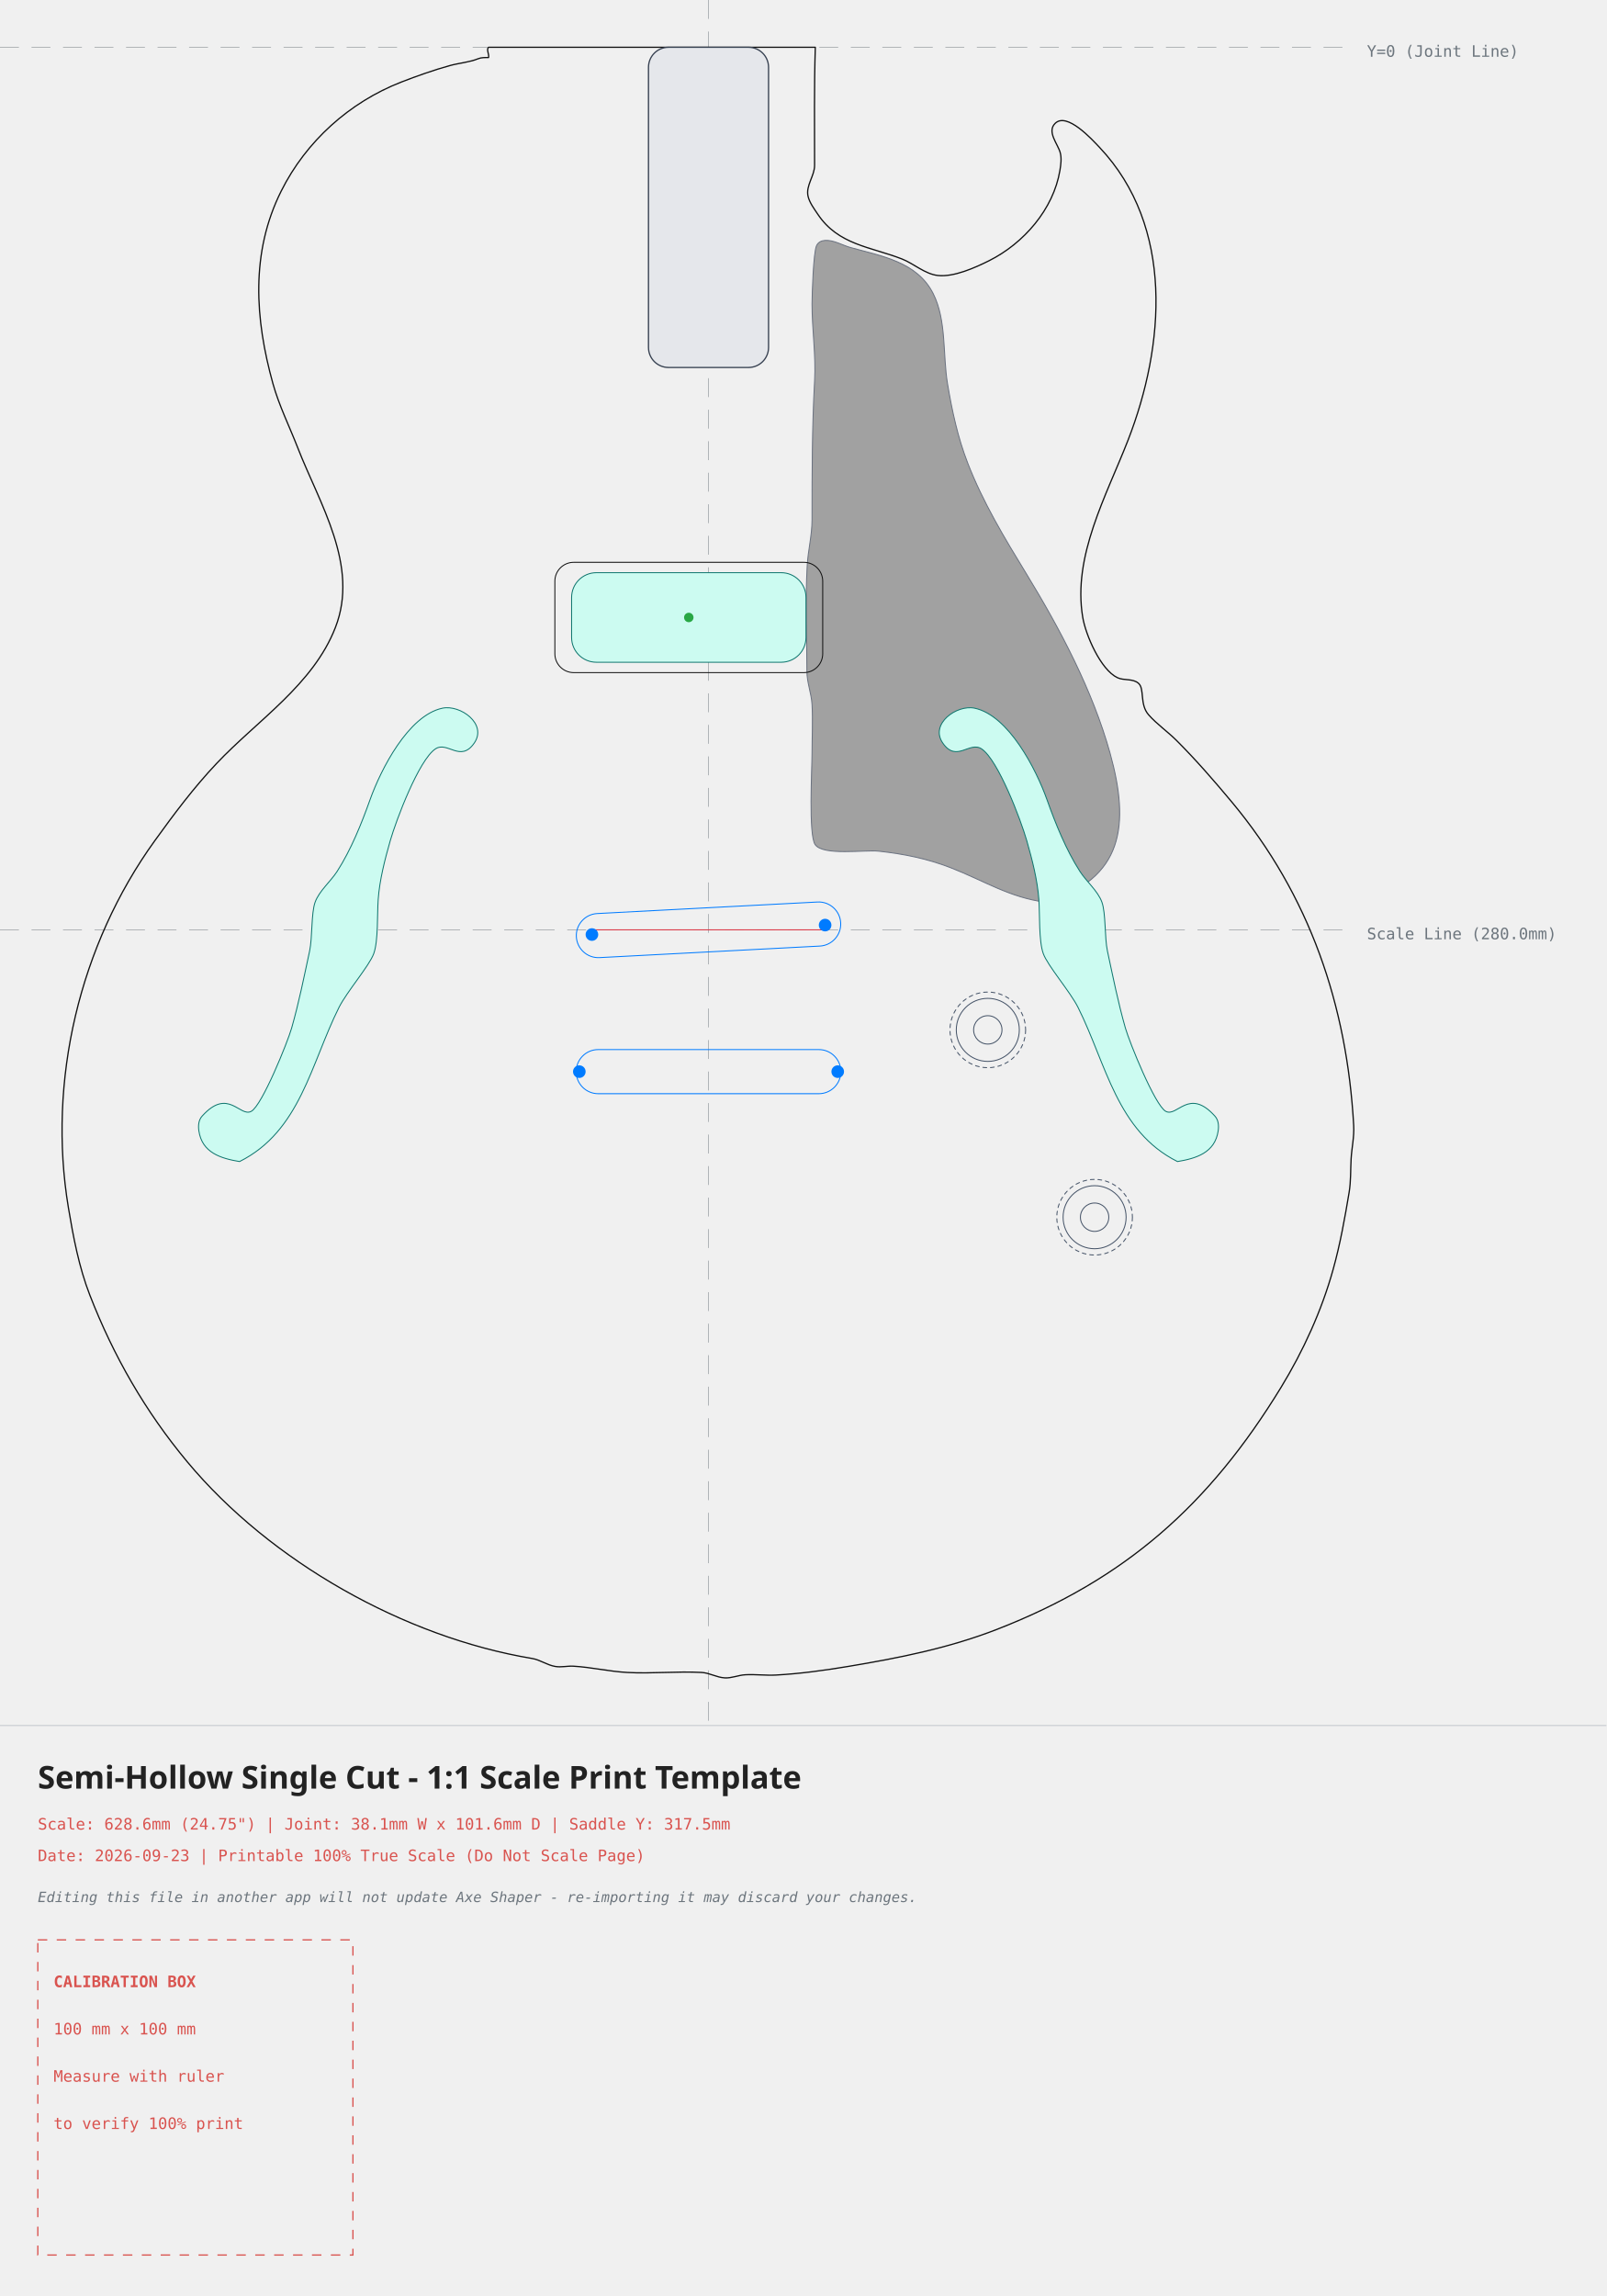
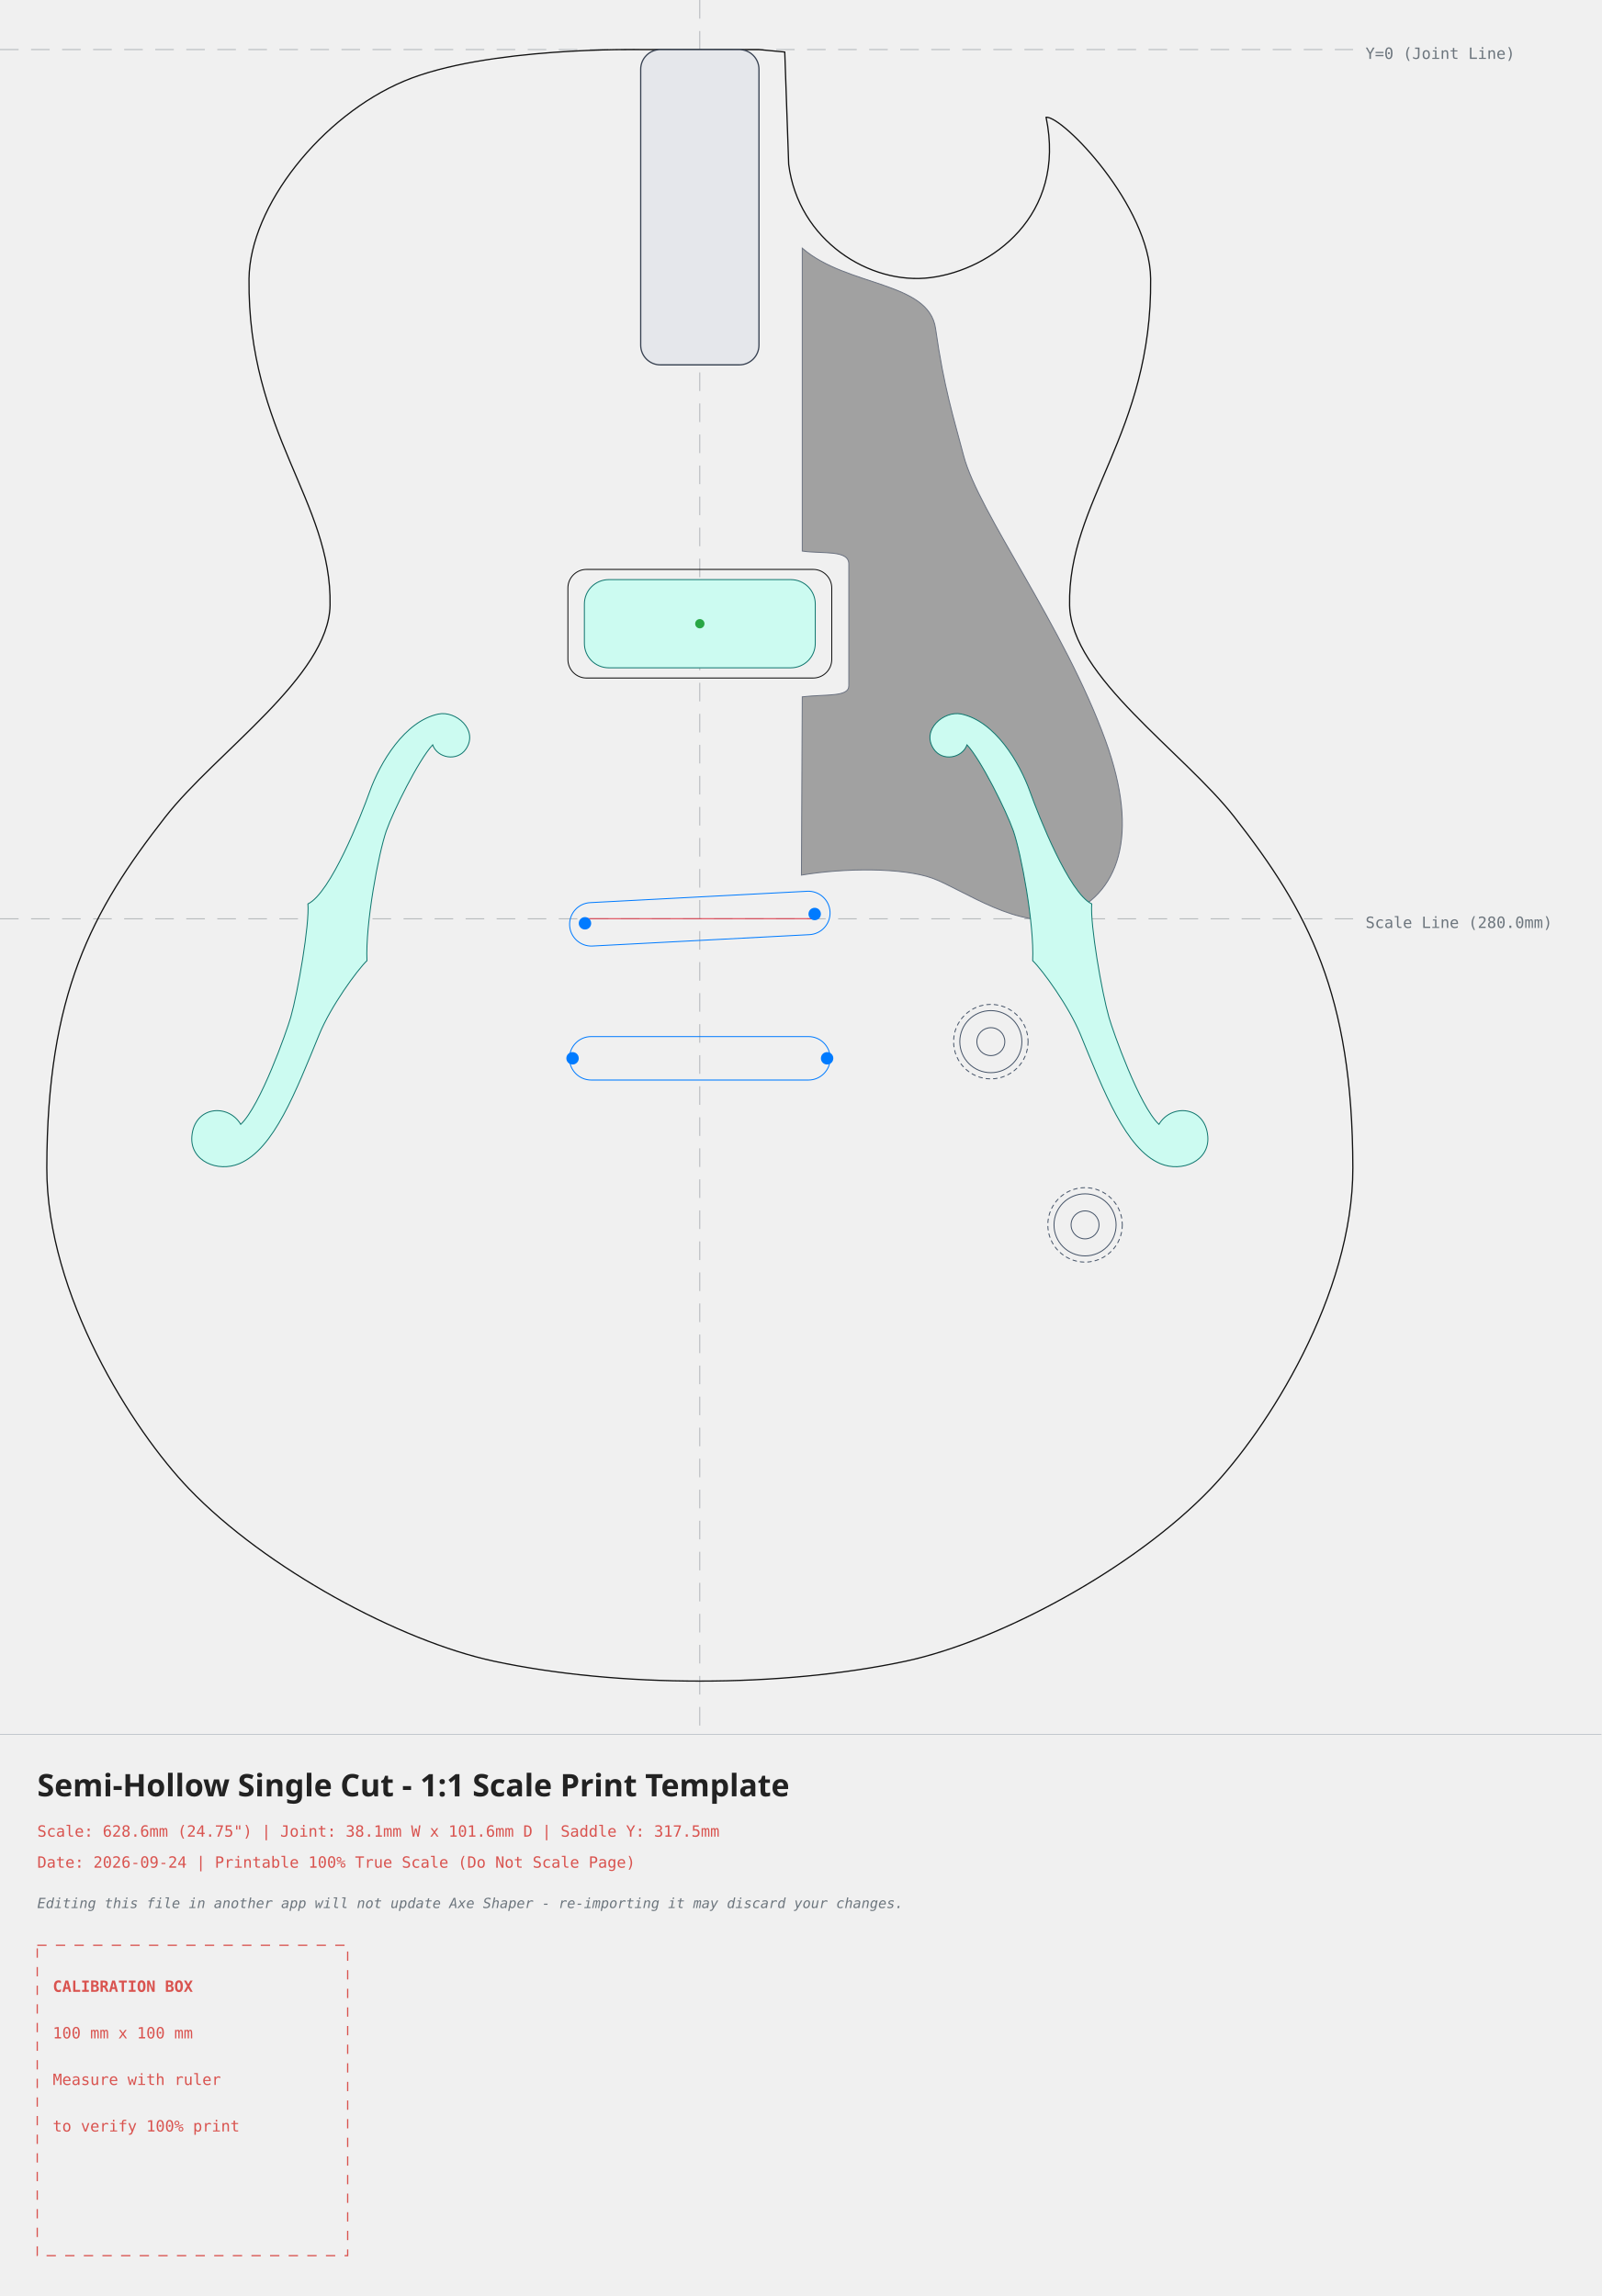
- <svg xmlns="http://www.w3.org/2000/svg" width="509.78mm" height="728.52mm" viewBox="-224.84 -15.00 509.78 728.52">
+ <svg xmlns="http://www.w3.org/2000/svg" width="515.91mm" height="739.80mm" viewBox="-225.45 -15.97 515.91 739.80">
  <style>
    .body-line { fill: none; stroke: #111111; stroke-width: 0.4; stroke-linecap: round; stroke-linejoin: round; }
    .edge-inset { fill: none; stroke: #555555; stroke-width: 0.3; stroke-dasharray: 3,2; }
    .neck-pocket { fill: #e5e7eb; stroke: #374151; stroke-width: 0.4; }
    .pickup-rout { fill: #ccfbf1; stroke: #0f766e; stroke-width: 0.3; }
    .pickup-cover { fill: none; stroke: #111111; stroke-width: 0.3; }
    .bridge-rout { fill: none; stroke: #007bff; stroke-width: 0.3; }
    .back-route { fill: #f3e8ff; stroke: #7e22ce; stroke-width: 0.3; stroke-dasharray: 3,2; }
    .front-route { fill: #ccfbf1; stroke: #0f766e; stroke-width: 0.3; }
    .pickguard { fill: #ffffff; fill-opacity: 0.35; stroke: #6b7280; stroke-width: 0.3; }
    .control-outline { fill: none; stroke: #475569; stroke-width: 0.3; }
    .control-body { fill: none; stroke: #475569; stroke-width: 0.3; stroke-dasharray: 1.2,1.2; stroke-linecap: round; }
    .control-slot { fill: none; stroke: #475569; stroke-width: 0.6; stroke-linecap: round; }
    .control-lever { fill: none; stroke: #475569; stroke-width: 0.8; stroke-linecap: round; }
    .control-cap { fill: none; stroke: #475569; stroke-width: 0.3; }
    .center-axis { fill: none; stroke: #6c757d; stroke-width: 0.2; stroke-dasharray: 6,4; opacity: 0.7; }
    .calibration-box { fill: none; stroke: #d9534f; stroke-width: 0.4; stroke-dasharray: 3,3; }
    .band-rule { fill: none; stroke: #adb5bd; stroke-width: 0.2; }
    .text-label { font-family: monospace, sans-serif; font-size: 5px; fill: #d9534f; }
    .disclaimer-label { font-family: monospace, sans-serif; font-size: 4.5px; font-style: italic; fill: #6c757d; }
    .axis-label { font-family: monospace, sans-serif; font-size: 5px; fill: #6c757d; }
    .title-label { font-family: sans-serif; font-size: 10px; font-weight: bold; fill: #222222; }
  </style>
  <g>
-     <line x1="0" y1="-15.00" x2="0" y2="532.52" class="center-axis" />
-     <line x1="-224.84" y1="0" x2="204.94" y2="0" class="center-axis" />
-     <text x="208.94" y="3" class="axis-label">Y=0 (Joint Line)</text>
-     <line x1="-224.84" y1="280.03" x2="204.94" y2="280.03" class="center-axis" stroke="#007bff" />
-     <text x="208.94" y="283.03" class="axis-label" fill="#007bff">Scale Line (280.0mm)</text>
-     <path d="M -19.05 0.00 C -19.05 0.00, -69.80 0.00, -69.80 0.00 C -70.59 0.74, -69.54 2.21, -69.80 3.26 C -70.89 3.26, -72.08 3.22, -73.06 3.62 C -75.80 4.75, -79.15 5.00, -82.02 5.79 C -87.24 7.24, -92.45 9.08, -97.50 11.04 C -113.93 17.43, -127.72 29.85, -135.60 45.62 C -145.39 65.19, -143.91 86.28, -138.23 106.72 C -136.29 113.68, -132.97 120.36, -130.35 127.09 C -123.45 144.84, -110.76 164.46, -118.41 184.11 C -125.47 202.28, -143.18 213.55, -156.15 227.29 C -163.32 234.88, -169.61 243.28, -175.70 251.73 C -199.60 284.81, -209.84 327.97, -203.13 368.22 C -201.58 377.51, -199.77 387.10, -196.34 395.92 C -188.81 415.29, -178.72 432.87, -165.38 448.87 C -139.07 480.45, -96.53 504.48, -55.95 511.24 C -53.38 511.67, -51.24 513.34, -48.62 513.77 C -46.71 514.09, -44.82 513.58, -42.92 513.68 C -37.21 514.00, -31.53 515.36, -25.81 515.67 C -17.96 516.11, -10.03 515.24, -2.18 515.67 C 0.35 515.81, 2.58 517.25, 5.15 517.39 C 7.35 517.52, 9.47 516.52, 11.67 516.40 C 14.92 516.22, 18.20 516.67, 21.44 516.49 C 29.03 516.07, 36.77 515.02, 44.25 513.77 C 60.36 511.09, 76.20 507.96, 91.50 502.01 C 132.37 486.11, 158.91 462.46, 181.66 425.25 C 188.72 413.69, 194.59 400.85, 198.22 387.77 C 200.46 379.73, 201.92 371.56, 203.29 363.33 C 203.88 359.79, 203.72 356.30, 203.92 352.74 C 204.12 349.20, 204.94 345.73, 204.74 342.15 C 202.62 304.06, 190.81 269.17, 166.09 239.51 C 160.48 232.78, 154.72 226.15, 148.53 219.96 C 145.71 217.14, 142.28 214.79, 139.66 211.81 C 136.76 208.53, 138.43 203.62, 136.49 201.85 C 134.67 200.20, 131.87 201.02, 129.79 200.04 C 124.43 197.52, 119.68 186.47, 118.75 180.85 C 115.50 161.39, 126.27 142.30, 133.14 124.64 C 144.81 94.63, 147.86 56.95, 124.09 31.77 C 121.76 29.31, 113.72 20.42, 109.97 24.17 C 107.32 26.82, 110.83 30.63, 111.60 33.40 C 112.10 35.22, 111.81 37.26, 111.51 39.10 C 109.46 51.39, 100.04 62.21, 89.06 67.71 C 84.63 69.92, 77.85 72.98, 72.77 72.41 C 68.69 71.96, 65.12 68.63, 61.36 67.16 C 51.35 63.27, 41.17 62.72, 34.66 52.95 C 33.53 51.26, 32.03 49.27, 31.58 47.25 C 30.83 43.88, 33.66 40.83, 33.66 37.47 C 33.66 24.98, 33.50 12.48, 33.89 0.00 C 33.89 0.00, 19.05 0.00, 19.05 0.00 C 19.05 0.00, -19.05 0.00, -19.05 0.00 Z" class="body-line" />
-     <path d="M 106.98 271.28 C 95.46 269.78, 87.50 264.47, 76.84 260.33 C 69.42 257.44, 61.92 255.95, 54.03 255.08 C 49.63 254.59, 36.36 256.63, 33.84 252.99 C 31.69 249.88, 32.85 229.04, 32.85 224.03 C 32.85 218.90, 33.13 213.67, 32.85 208.55 C 32.65 204.95, 31.22 201.61, 31.22 197.96 C 31.22 186.87, 30.69 175.63, 31.31 164.56 C 31.58 159.59, 32.85 154.96, 32.85 149.90 C 32.85 135.18, 32.85 120.56, 33.66 105.91 C 34.12 97.70, 32.85 89.61, 32.85 81.47 C 32.85 78.48, 33.28 64.93, 34.30 62.91 C 34.84 61.82, 35.85 61.35, 37.01 61.28 C 39.69 61.11, 42.53 62.84, 45.07 63.54 C 54.92 66.28, 66.24 68.06, 71.32 78.21 C 75.57 86.71, 74.31 97.54, 75.84 106.72 C 77.27 115.30, 79.10 123.82, 82.27 131.97 C 87.09 144.38, 93.91 155.68, 100.83 167.00 C 111.61 184.65, 121.88 204.03, 127.44 224.03 C 133.70 246.59, 131.84 263.91, 106.98 271.28 Z" class="pickguard" style="fill:#111111" />
+     <line x1="0" y1="-15.97" x2="0" y2="542.83" class="center-axis" />
+     <line x1="-225.45" y1="0" x2="210.45" y2="0" class="center-axis" />
+     <text x="214.45" y="3" class="axis-label">Y=0 (Joint Line)</text>
+     <line x1="-225.45" y1="280.03" x2="210.45" y2="280.03" class="center-axis" stroke="#007bff" />
+     <text x="214.45" y="283.03" class="axis-label" fill="#007bff">Scale Line (280.0mm)</text>
+     <path d="M -19.05 0.00 C -19.05 0.00, -68.80 -0.97, -95.29 10.17 C -121.77 21.31, -144.99 50.45, -145.23 73.85 C -145.74 123.70, -118.44 145.52, -119.12 179.09 C -119.59 202.04, -155.80 226.29, -172.22 247.30 C -195.99 277.73, -210.27 304.26, -210.37 360.32 C -210.45 401.34, -182.67 444.84, -164.57 463.73 C -139.93 489.44, -96.53 512.83, -66.26 519.30 C -26.29 527.83, 26.29 527.83, 66.26 519.30 C 96.53 512.83, 139.93 489.44, 164.57 463.73 C 182.67 444.84, 210.45 401.34, 210.37 360.32 C 210.27 304.26, 195.99 277.73, 172.22 247.30 C 155.80 226.29, 119.59 202.04, 119.12 179.09 C 118.44 145.52, 145.74 123.70, 145.23 73.85 C 144.99 50.45, 116.93 21.38, 111.54 21.80 C 118.13 53.50, 93.98 70.96, 74.34 73.48 C 54.70 76.00, 31.70 61.48, 28.62 36.97 C 28.62 36.97, 27.36 0.79, 27.36 0.79 C 27.36 0.79, 19.05 0.00, 19.05 0.00 C 19.05 0.00, -19.05 0.00, -19.05 0.00 Z" class="body-line" />
+     <path d="M 117.31 279.17 C 103.61 284.36, 84.37 270.41, 74.93 267.00 C 65.50 263.59, 46.67 263.66, 32.73 266.00 C 32.73 266.00, 33.00 208.55, 33.00 208.55 C 40.96 207.67, 48.00 208.65, 48.00 205.00 C 48.00 205.00, 48.00 166.00, 48.00 166.00 C 48.28 161.03, 39.53 162.58, 33.00 161.59 C 33.00 161.59, 33.00 64.00, 33.00 64.00 C 47.41 76.51, 73.76 74.61, 75.94 89.90 C 78.68 109.16, 81.72 118.43, 84.99 130.89 C 89.81 149.28, 117.30 185.70, 130.70 222.67 C 141.84 253.41, 134.99 272.47, 117.31 279.17 Z" class="pickguard" style="fill:#111111" />
    <rect x="-19.05" y="0" width="38.1" height="101.6" rx="6.35" ry="6.35" class="neck-pocket" />
-     <path d="M -148.82 353.56 C -154.75 352.57, -160.74 350.77, -161.74 343.78 C -161.97 342.16, -161.84 340.40, -160.69 339.13 C -152.42 329.94, -148.74 339.61, -145.10 337.62 C -141.66 335.74, -133.57 315.67, -132.29 311.20 C -129.97 303.05, -128.36 295.00, -126.59 286.76 C -125.67 282.48, -126.11 274.81, -124.85 271.28 C -123.57 267.71, -119.92 264.70, -117.86 261.50 C -113.46 254.66, -110.12 246.35, -107.39 238.69 C -103.99 229.18, -95.31 212.04, -84.46 209.71 C -78.82 208.50, -70.12 214.68, -74.34 220.77 C -78.72 227.10, -82.82 220.06, -86.67 222.63 C -91.93 226.13, -99.15 245.29, -100.99 251.73 C -102.71 257.76, -104.38 264.18, -104.83 270.46 C -105.16 275.07, -104.77 283.49, -106.23 287.57 C -107.59 291.40, -114.78 299.67, -117.28 304.68 C -126.23 322.58, -129.55 343.93, -148.82 353.56 Z" class="front-route" />
-     <path d="M 117.28 304.68 C 114.78 299.67, 107.59 291.40, 106.23 287.57 C 104.77 283.49, 105.16 275.07, 104.83 270.46 C 104.38 264.18, 102.71 257.76, 100.99 251.73 C 99.15 245.29, 91.93 226.13, 86.67 222.63 C 82.82 220.06, 78.72 227.10, 74.34 220.77 C 70.12 214.68, 78.82 208.50, 84.46 209.71 C 95.31 212.04, 103.99 229.18, 107.39 238.69 C 110.12 246.35, 113.46 254.66, 117.86 261.50 C 119.92 264.70, 123.57 267.71, 124.85 271.28 C 126.11 274.81, 125.67 282.48, 126.59 286.76 C 128.36 295.00, 129.97 303.05, 132.29 311.20 C 133.57 315.67, 141.66 335.74, 145.10 337.62 C 148.74 339.61, 152.42 329.94, 160.69 339.13 C 161.84 340.40, 161.97 342.16, 161.74 343.78 C 160.74 350.77, 154.75 352.57, 148.82 353.56 C 129.55 343.93, 126.23 322.58, 117.28 304.68 Z" class="front-route" />
-     <g transform="translate(-6.26, 180.92) rotate(0)">
+     <path d="M -148.32 358.96 C -155.33 361.92, -164.30 358.13, -163.64 350.18 C -162.82 340.39, -151.94 339.50, -147.90 346.31 C -141.56 340.34, -133.07 316.27, -131.79 311.80 C -129.47 303.65, -125.71 281.91, -126.25 275.28 C -118.97 271.81, -109.12 246.85, -106.39 239.19 C -102.99 229.68, -95.11 216.44, -84.26 214.11 C -78.62 212.90, -71.20 219.23, -75.34 225.37 C -78.12 229.50, -84.52 228.36, -86.07 224.03 C -90.63 228.93, -98.78 245.41, -100.99 251.73 C -103.51 258.96, -107.77 281.79, -107.23 293.57 C -110.39 296.60, -118.88 308.27, -122.58 317.28 C -130.19 335.79, -137.20 354.26, -148.32 358.96 Z" class="front-route" />
+     <path d="M 122.58 317.28 C 118.88 308.27, 110.39 296.60, 107.23 293.57 C 107.77 281.79, 103.51 258.96, 100.99 251.73 C 98.78 245.41, 90.63 228.93, 86.07 224.03 C 84.52 228.36, 78.12 229.50, 75.34 225.37 C 71.20 219.23, 78.62 212.90, 84.26 214.11 C 95.11 216.44, 102.99 229.68, 106.39 239.19 C 109.12 246.85, 118.97 271.81, 126.25 275.28 C 125.71 281.91, 129.47 303.65, 131.79 311.80 C 133.07 316.27, 141.56 340.34, 147.90 346.31 C 151.94 339.50, 162.82 340.39, 163.64 350.18 C 164.30 358.13, 155.33 361.92, 148.32 358.96 C 137.20 354.26, 130.19 335.79, 122.58 317.28 Z" class="front-route" />
+     <g transform="translate(0, 184.9994) rotate(0)">
      <path d="M -29.31 -14.21 C -29.31 -14.21, 29.31 -14.21, 29.31 -14.21 C 33.68 -14.21, 37.19 -10.70, 37.19 -6.33 C 37.19 -6.33, 37.19 6.33, 37.19 6.33 C 37.19 10.70, 33.68 14.21, 29.31 14.21 C 29.31 14.21, -29.31 14.21, -29.31 14.21 C -33.68 14.21, -37.19 10.70, -37.19 6.33 C -37.19 6.33, -37.19 -6.33, -37.19 -6.33 C -37.19 -10.70, -33.68 -14.21, -29.31 -14.21 Z" class="pickup-rout" />
      <rect x="-42.50" y="-17.50" width="85.00" height="35.00" rx="6.00" ry="6.00" class="pickup-cover" />
      <circle cx="0" cy="0" r="1.5" fill="#28a745" />
    </g>
    <g id="control-knobs">
-       <g transform="translate(88.63, 311.78)" data-knob-style="generic">
+       <g transform="translate(93.75, 319.66)" data-knob-style="generic">
        <circle cx="0" cy="0" r="12.00" class="control-body" />
        <circle cx="0" cy="0" r="10.00" class="control-outline" />
        <circle cx="0" cy="0" r="4.50" class="control-outline" />
      </g>
-       <g transform="translate(122.52, 371.22)" data-knob-style="generic">
+       <g transform="translate(124.10, 378.70)" data-knob-style="generic">
        <circle cx="0" cy="0" r="12.00" class="control-body" />
        <circle cx="0" cy="0" r="10.00" class="control-outline" />
        <circle cx="0" cy="0" r="4.50" class="control-outline" />
      </g>
    </g>
    <g id="control-switches">
      
    </g>
    <g id="bridge-hardware">
      <rect x="-42.00" y="273.03" width="84.00" height="14.00" rx="7.00" ry="7.00" class="bridge-rout" transform="rotate(-3 0.00 280.03)" />
      <rect x="-42.00" y="318.03" width="84.00" height="14.00" rx="7.00" ry="7.00" class="bridge-rout" />
      <line x1="-37.31" y1="280.03" x2="37.31" y2="280.03" stroke="#dc3545" stroke-width="0.3" />
      <g transform="translate(0, 280.03)">
        <circle cx="-37" cy="1.5" r="2" fill="#007bff" />
        <circle cx="37" cy="-1.5" r="2" fill="#007bff" />
        <circle cx="-41" cy="45" r="2" fill="#007bff" />
        <circle cx="41" cy="45" r="2" fill="#007bff" />
      </g>
    </g>
  </g>
  <g>
-     <line x1="-224.84" y1="532.52" x2="284.94" y2="532.52" class="band-rule" />
-     <text x="-212.84" y="552.52" class="title-label">Semi-Hollow Single Cut - 1:1 Scale Print Template</text>
-     <text x="-212.84" y="565.52" class="text-label">Scale: 628.6mm (24.75") | Joint: 38.1mm W x 101.6mm D | Saddle Y: 317.5mm</text>
-     <text x="-212.84" y="575.52" class="text-label">Date: 2026-09-23 | Printable 100% True Scale (Do Not Scale Page)</text>
-     <text x="-212.84" y="588.52" class="disclaimer-label">Editing this file in another app will not update Axe Shaper - re-importing it may discard your changes.</text>
-     <g transform="translate(-212.84, 600.52)">
+     <line x1="-225.45" y1="542.83" x2="290.45" y2="542.83" class="band-rule" />
+     <text x="-213.45" y="562.83" class="title-label">Semi-Hollow Single Cut - 1:1 Scale Print Template</text>
+     <text x="-213.45" y="575.83" class="text-label">Scale: 628.6mm (24.75") | Joint: 38.1mm W x 101.6mm D | Saddle Y: 317.5mm</text>
+     <text x="-213.45" y="585.83" class="text-label">Date: 2026-09-24 | Printable 100% True Scale (Do Not Scale Page)</text>
+     <text x="-213.45" y="598.83" class="disclaimer-label">Editing this file in another app will not update Axe Shaper - re-importing it may discard your changes.</text>
+     <g transform="translate(-213.45, 610.83)">
      <rect x="0" y="0" width="100" height="100" class="calibration-box" />
      <text x="5" y="15" class="text-label" font-weight="bold">CALIBRATION BOX</text>
      <text x="5" y="30" class="text-label">100 mm x 100 mm</text>
      <text x="5" y="45" class="text-label">Measure with ruler</text>
      <text x="5" y="60" class="text-label">to verify 100% print</text>
    </g>
  </g>
</svg>
